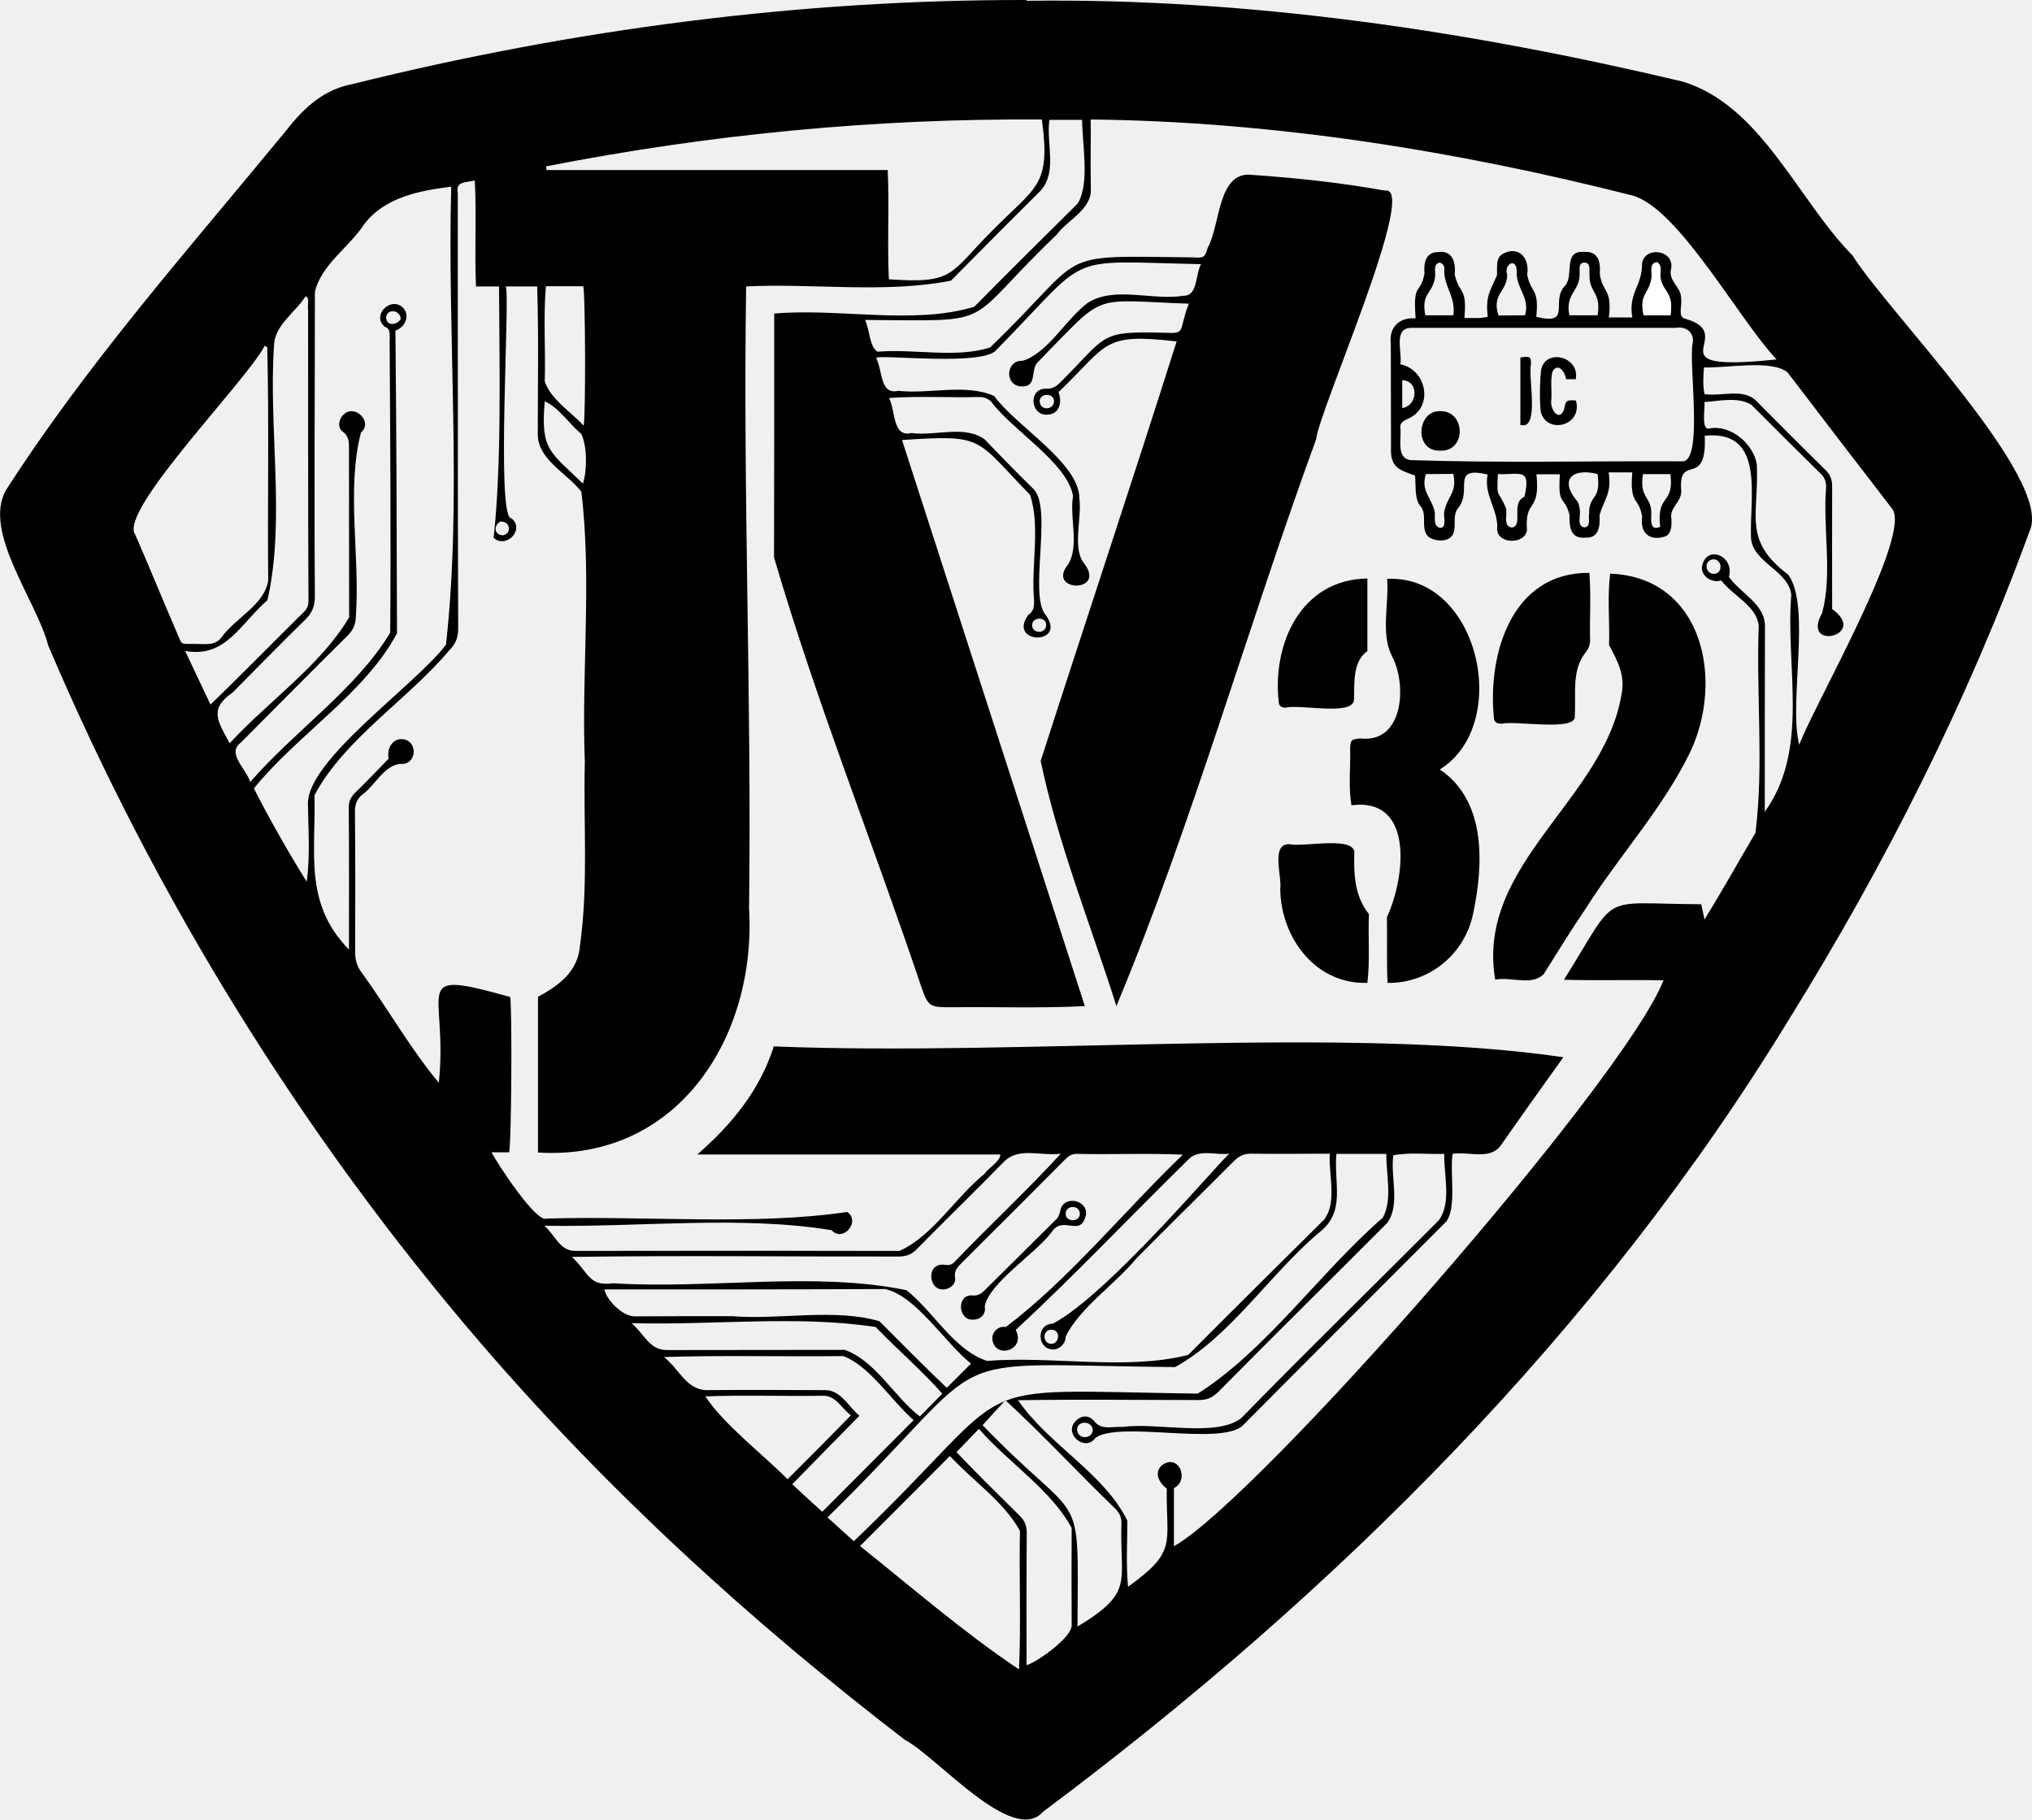
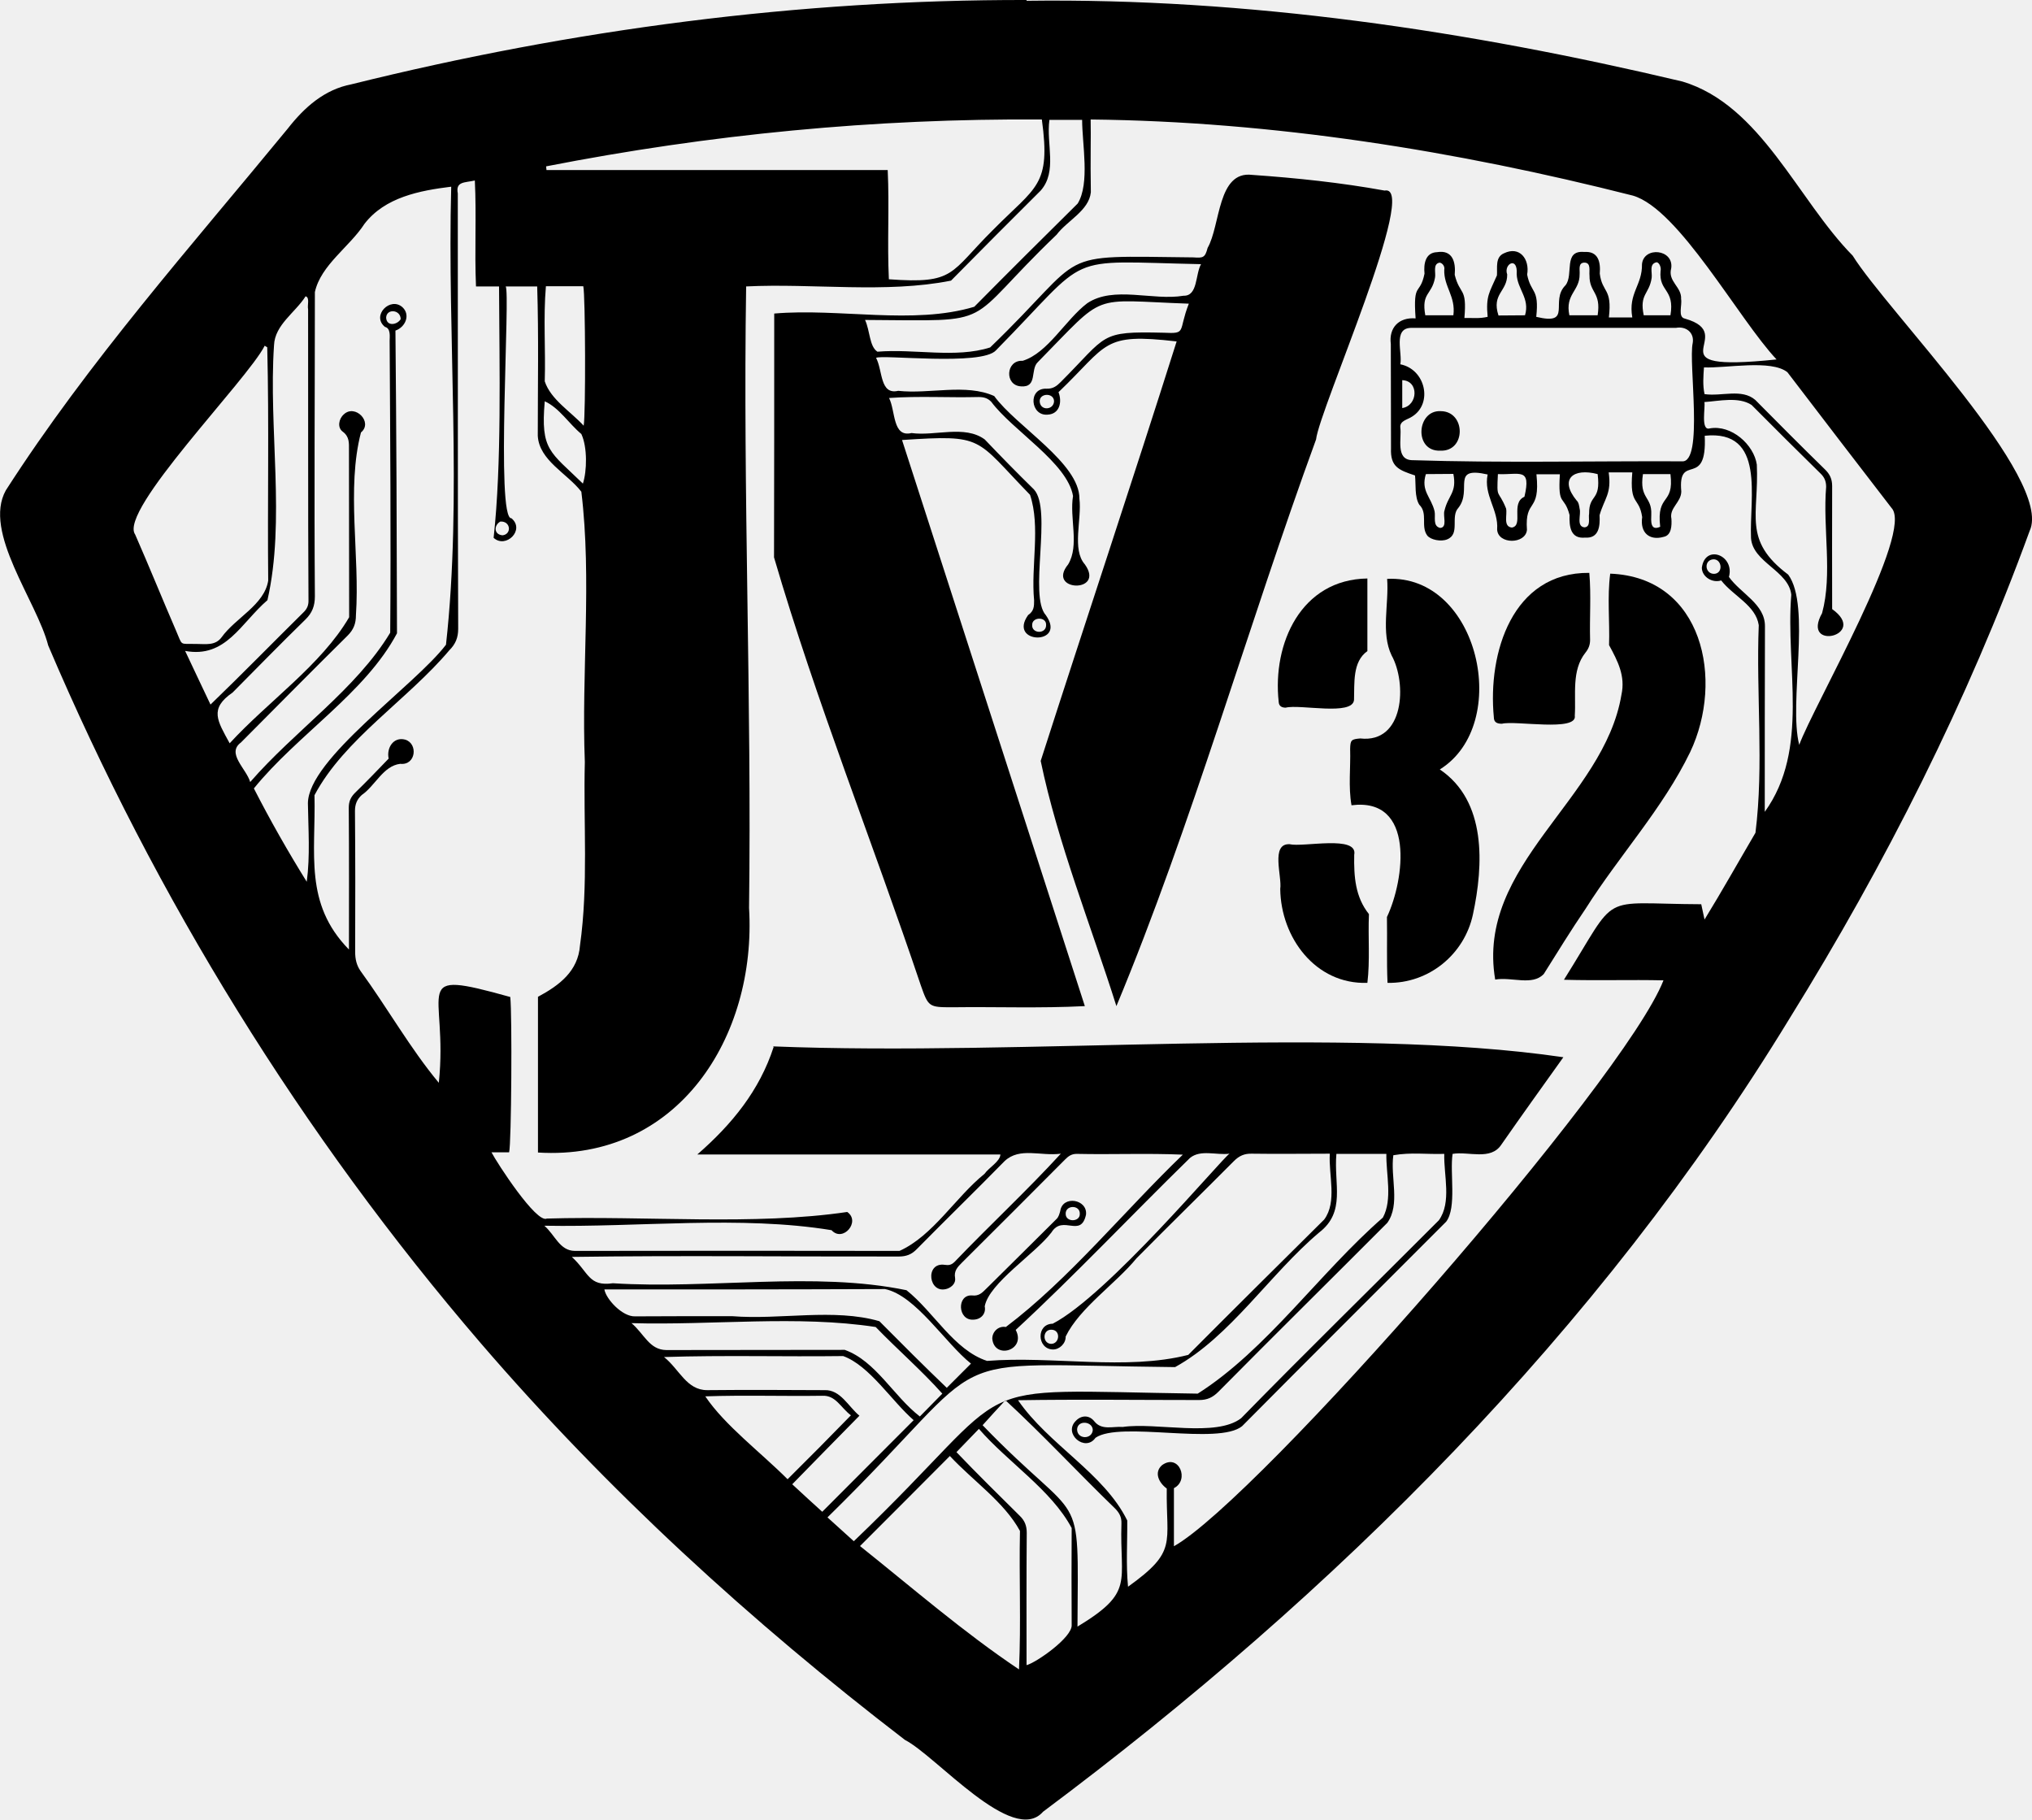
<svg xmlns="http://www.w3.org/2000/svg" version="1.1" id="_圖層_1" x="0px" y="0px" viewBox="0 0 1049.3 939.5" style="enable-background:new 0 0 1049.3 939.5;" xml:space="preserve">
-   <style type="text/css">
-     .st0{fill:#FFFFFF;}
+   <defs id="defs11" />
+   <style type="text/css" id="style1">
+ 	.st0{fill:#FFFFFF;}
</style>
-   <path d="M530.1,0.4c114.3-1.5,227.8,15.4,338.7,41.7c40.6,12.2,59.4,61,87.9,89.9c17.7,28.5,103.8,115.4,91.4,142.1     c-32.1,88.1-74.6,172.2-124,251.8c-98.6,161.7-234.4,296.7-385.5,409.6c-15.6,17.8-55.2-28.9-71.3-37.1     c-79.5-61-153.6-128.8-219-204.8C155.9,586.1,80.4,463.8,24.9,333.3C19,310.3-9,274.8,3,253.2c42.8-66.6,95.5-125.8,145.6-186.8     c8.6-11,18.9-20.2,33-22.9C295.6,15.2,412.5-0.2,530.1,0V0.4L530.1,0.4z M399.2,540.3c129.8,5.2,296.1-10.9,408.1,5.6     c-10.7,15-21.5,30-32,45.1c-5.5,8.4-16.9,3.4-25.2,4.8c-1.5,9.8,2.2,27.7-3.3,35c-35.1,35.2-70.4,70.3-105.4,105.6     c-12.3,10-63-2.8-75.7,6c-5.3,7.6-16.8-2.1-10.2-8.7c2.8-3,6.9-3.2,9.6,0.2c3.8,4.8,9.6,2.5,14.7,2.9c17.2-2.5,48.1,5.5,61.1-4.5     c33.6-34.4,68.1-68.1,102.1-102.2c6.7-9.3,2.5-23.2,2.8-34.3c-9.2,0.3-17.1-0.9-26.3,0.7c-1.6,11.4,3.7,25.3-3.1,34.9     c-29,29.1-58.3,58-87.2,87.2c-3,3-5.8,4.3-10,4.3c-31.1,0-62.3-0.4-93.5,0.1c15.8,23,44.4,37.7,56.4,62.1     c0.1,11.6-0.7,22.6,0.4,34.2c25.7-18.4,19.6-22.1,20-50.7c-4-2.9-6.8-8.3-2.4-12.1c8.7-6.2,14.3,7.8,6.1,11.9v30     c43.2-24.2,232.7-240.5,252.8-292.2c-16.9-0.4-33.8,0.2-51.4-0.3c29-46.2,16.7-39.2,70.9-39c0.6,2.6,1,4.8,1.7,7.9     c9.1-14.8,17.5-29.8,26.3-44.8c4.4-35,0.3-71.7,1.7-107.2c-1.5-10.2-13.2-15.1-19.4-23.1c-4.5,1.5-9.9-1.8-10-6.5     c1.6-12.4,17.1-6.6,14,4.7c6.1,8.6,18.7,14,18.6,25.5c-0.1,31.8-0.1,64.1-0.1,95.8c23.4-32.5,10.6-74.6,13.7-112.1     c-1.3-12.4-20-16.7-20.8-29.3c-0.9-20.5,7.8-56.1-23.9-52.8c1.3,28-14,8.1-12.1,28.8c-0.1,5.7-6.3,8.4-5.1,14.1     c0.2,3.4,0.1,8.5-4,9.3c-7.3,2.1-12.3-2.1-11.1-10.2c-1.6-10.8-6.6-5.6-5.1-23.1h-12.2c1.6,11.1-2.2,13.4-4.7,22.1     c0.3,5.7-0.3,12.1-7.5,11.6c-7.6,0.7-8.2-5.8-8-11.7c-2.9-10.8-6.1-3.8-5-21h-12.1c2.1,20.3-6.1,12.2-4.9,28.7     c-0.7,7.5-15,7.6-15.4-0.2c0.8-10.2-7.1-17.7-4.9-28.4c-19.4-4.4-7.7,7.9-15.1,17.2c-4.3,4.6,1.1,13.5-5.8,16.3     c-3.1,1.3-8.5,0.3-10.3-2c-3.5-4.8,0.5-11.4-4.1-15.9c-2.5-4-1.7-10.6-2.2-15.1c-8.5-2.8-12.8-4.5-12.4-14.1     c0-17.9-0.1-35.9-0.1-53.8c-1.1-8.4,4.2-13.9,12.8-13.2c-1.4-19.5,2.2-11.4,4.6-23.1c-0.5-5,0.4-10.9,6.5-11.1     c8-1.3,9.7,5.1,9.1,11.7c2.7,10.8,6.4,6.1,5,22.3c4.8-0.1,7.5,0.4,12-0.6c-1-10.9,0.9-12.4,4.8-21.4c0.3-4-1-9.4,3.6-11.4     c8.2-4,13.4,3.1,12,11c2,10,6.3,6.8,4.7,21.8c19.1,4.6,6.8-8.1,15.1-16.3c4.4-5.5-1.4-18.2,9.7-17.2c7.2-0.5,8.5,5.1,8,11.2     c1.3,10.1,6.5,7.3,4.7,22.6h12.1c-2.2-12.6,5.2-16.5,5-27.5c0.9-9.3,16.5-7.8,15.1,2.1c-1.9,6.9,5.5,9.6,5.1,15.9     c0.6,3.2-1.8,9.3,1.9,10.1c29.5,8.3-20,28.1,47.4,21.1c-19.6-20.8-50.4-77.7-74.2-84.6c-91.4-23.2-185.7-38.3-280-39.3     c0.2,9.5-0.2,19.8,0.1,37.6c-1,9.5-12.2,14.6-17.7,21.9c-49.9,47.8-28.5,44.4-98.9,44c2.6,5.6,2.2,13.7,6.4,16.4     c19-1.6,40.4,3.5,58.2-2.2c52.1-50.2,30.7-47.3,105-46.5c5,0.4,6,0.1,7.3-4.9c6.7-11.7,5-39.9,23-37.7c22.9,1.6,45.8,4,68.4,8.1     c18.3-3.7-33.7,113-35.4,128.5c-35.3,96.6-64.2,199.2-103.1,292.6c-13.2-41.8-30.3-84.2-39.1-126.6c23.2-72.2,47.3-144.2,70.2-216.6     c-38.7-4.5-35.1,1.4-61,26.2c2,5.2,0.5,11.3-5.6,11.6c-9,0.8-10.3-13.9-0.5-13.4c3.3,0.1,5.2-1.4,7.2-3.4     c24.5-24.5,19.7-26.3,53.1-25.5c12.3,0.6,7.4-0.5,13.1-15c-52-1.8-41.9-6.5-78,30.2c-4,3.8,0,13.1-8.6,12.5     c-8.7-0.4-8-13.7,0.8-13.2c13-4,22.1-21.2,33.3-29.7c13.7-9.2,33.8-1.2,49.8-3.9c7.4,0.2,6-11,9-16.3c-72.7-1.5-55.6-6.6-105.9,44.5     c-7.4,8.2-59.5,2-61.9,3.9c3.5,6.6,1.9,19.2,11.4,17c16.1,1.8,35-3.9,49.6,2.7c11.3,15.6,44.1,34.6,44,53c1.3,10.7-4,26.2,2.8,33.9     c10.8,15.1-20.2,14.1-8.6,0c5.9-9.9,0.6-23.9,2.5-35.3c-2.9-17.1-31.2-33.8-42.2-48.6c-1.9-2-4-2.5-6.6-2.5     c-15.5,0.4-30.7-0.6-46.2,0.5c3.4,6.7,1.7,20.5,11.6,18.1c12.2,1.7,27.4-4.3,37.8,3.3c8.3,8.7,16.8,17.4,25.4,25.8     c9.7,10.5-2.9,55,6.2,65c11,15.6-19.9,15-9.2-0.1c3.1-2.1,3.1-4.6,3.1-7.6c-1.7-17.7,3.4-38-2.1-54.5     c-28.7-29.5-23.3-31.1-66.1-28.3c31.5,97.5,62.8,194.5,94.4,292.3c-23.2,1.2-45.5,0.3-68.6,0.6c-11.9,0-12.2-0.2-16.1-11.3     c-24.8-73.7-54-146.5-75.8-221c0.1-42,0.1-83.9,0.1-125.9c33.6-2.9,71.8,6,103.3-3.5c17.7-17.9,35.5-35.6,53.4-53.3     c6.4-10.4,2.3-30.7,2.3-43.2h-16.9c-1.7,12.6,4.2,26.6-4.5,36.5c-15.5,15.4-30.9,30.9-46.3,46.5c-33.4,6.7-71.4,1.3-105.8,3     c-1.7,107.1,2.9,213.7,1.5,320.9c4,66.5-36.7,130.8-109,126.3v-80.4c11.2-6,20.7-13.3,21.7-26.5c4.4-31.3,1.7-63.2,2.5-94.7     c-1.8-46.1,3.7-94.5-1.8-139.6c-7.3-9.5-21.8-16.1-22.5-28.9c0-25.8,0.5-51.3-0.3-77.1h-16.3c2.6,2.2-5.2,120.6,3,119.7     c7.2,6-2.9,15.9-9.2,10.1c4.2-38.4,3-86.7,2.8-129.8h-11.9c-0.8-18.5,0.3-36.5-0.6-54.7c-5.3,1.2-10,0.4-8.8,6.7     c0.1,74.9-0.1,149.9,0.2,224.8c0,4.6-1.4,7.9-4.6,11.1c-21.5,25.5-54.3,45.9-69.6,74.8c0.7,30.2-5.5,55.9,17.8,79.7     c0-24.7,0.1-48.6-0.1-73.2c0-3.3,1-5.5,3.3-7.8c5.9-5.7,11.6-11.7,17.3-17.6c-1.2-5.4,2.4-11.4,8.5-9.8c6.8,2,5.6,13.4-2.5,12.5     c-8.8,1-13,11.4-19.9,16.1c-2.5,2.3-3.5,4.8-3.5,8.3c0.2,24.2,0.2,48.5,0.1,72.7c0,3.7,0.7,6.9,2.8,9.9     c13.8,18.9,25.5,39.8,40.4,57.7c5.1-48.7-16.4-59.2,36.9-44.3c1,9.1,0.6,75.8-0.6,80.2h-9.1c2.8,5.4,23.2,36.9,28.6,34.2     c51.2-1.5,107.1,3.7,155.1-3.4c7.1,4.9-2.2,15.9-8.1,9.4c-47-7.7-99.7-1.4-148.3-2.3c5.6,4.9,7.9,12.9,15.7,13     c55.9-0.1,111.8-0.1,167.7,0c17.3-7.8,28.9-27.7,43.9-39.8c2.3-3.3,8-6.3,8.2-10H360.1c17.9-15.6,32.1-33,39.4-55.5L399.2,540.3     L399.2,540.3z M233,96.4c-16.2,2-34.2,5.4-44.8,19.2c-7.7,11.9-22.5,21.2-25.6,35.2c0,52.4-0.4,104.7,0,157.1c0,5-1.4,8.6-4.9,12     c-12.7,12.4-25.1,25.1-37.6,37.7c-12.2,8.4-7.8,14.6-1.5,26.2c19.8-21.6,47.3-40.4,61.7-65.1c-0.1-28.8,0-57.6-0.1-86.5     c0-3.4,0.3-6.7-3.2-9.3c-2.9-2.1-2.1-6.6,0.5-8.9c5.8-5.6,15.3,4,8.9,9.3c-7.6,29.1-0.5,63.5-2.6,94.3c0,4.4-1.2,7.5-4.3,10.6     c-18.5,18.3-36.8,36.8-55.1,55.2c-7.6,5.6,2.8,13.5,4.8,20.4c23-26.5,54.7-47.9,72.3-77.1c0.4-50.2,0-100.5-0.3-150.8     c0-1.8,0.7-6.4-2.4-7.1c-7.2-5.8,2.8-15.9,9.1-10.1c4.1,3.9,1.5,10.2-3.7,12c0.5,52.1,0.7,104.2,0.8,156.3     c-16.4,30.9-51.4,52.3-73.9,80.1c8.5,16.6,17.6,32.6,27.3,48.2c1.8-13.4,0.8-27.1,0.6-40.5c0.1-22.9,55.3-60.8,71.3-81.9     C238.8,256.5,230.9,174.6,233,96.4L233,96.4L233,96.4z M524.5,686.7c5.6,10.6-11.1,15.5-12.1,4.5c0-3.6,3.2-6.7,7-6     c32.6-24.6,61.2-60,91.4-89c-18.3-0.8-36.5,0-54.8-0.4c-2.6,0-4.2,1.1-5.9,2.8c-17.7,17.8-35.5,35.6-53.3,53.3     c-2.3,2.3-4.3,4.3-3.6,8c0.4,2.5-1.5,4.6-4,5.5c-9.8,3.3-11.8-13.9-1.3-12.3c2,0.3,3.4,0.1,5.1-1.6c18.1-18.9,37.1-36.5,54.8-55.8     c-10.4,1.4-21.2-3.5-29,3.8c-15,15.3-30.4,30.3-45.4,45.5c-2.7,2.8-5.5,3.8-9.3,3.8c-56.3,0.1-112.5-0.6-168.8,0.2     c8.8,8.1,8.6,15.4,21.2,13.6c49.8,3.2,103.8-6.3,151.6,3.6c14.1,11.2,24.5,30.9,41.6,36.5c34-2.7,71.6,5.1,103.9-3.1     c23.3-23.4,46.8-46.7,70.2-69.9c6.8-9.2,2.2-22.9,2.9-34c-13.6,0-26.8,0.2-40.3,0c-3.8-0.1-6.5,1.1-9.2,3.8     c-16.7,16.8-33.7,33.4-50.3,50.2c-10.8,13.2-29.3,25.5-36.6,40.4c0.1,3.6-3.2,6.8-6.7,6.7c-8.1-0.3-8.6-13.2,0-13.3     c28.4-14.7,87.2-85.1,91.3-87.8c-6.8,0.9-14.9-2.3-20.4,2.2C584.2,627.5,555.3,658.2,524.5,686.7L524.5,686.7L524.5,686.7z      M723.1,188.1c13.1,2.6,16.9,20.3,6.1,27c-2.3,1.6-6.4,2.1-6.1,5.6c0.8,5.6-2.5,16.4,5.8,16.9c46.5,1.5,93.1,0.4,139.6,0.6     c11.4,1.1,3.3-50.9,5.6-61.1c0.9-5.4-3.5-8.8-8.7-7.8h-137C719.3,169.7,724.3,182.2,723.1,188.1z M282,85.9c0.1,0.6,0.1,1.3,0.2,1.9     h176.2c0.9,19-0.3,37.4,0.6,56.4c34.4,2.5,31.2-3.1,53.8-25.5c22.3-22.6,29.9-22.6,25.2-57C451.6,61.1,366.4,69.4,282,85.9L282,85.9     z M946.1,314.5c19.2,13.7-16.4,22-5.2,2.1c5.5-20.2,0.3-43.9,2.1-65.2c0-2.9-0.9-5-2.9-6.9c-11.9-11.7-23.8-23.5-35.6-35.4     c-6.7-4.4-16.8-2-24.4-1.5c0.7,2.1-2.1,15.1,2.8,13.6c11.2-2,22.8,8.4,24.3,18.7c1.2,26-7.5,39,16.2,56.8c12,16.3,0.1,66.2,5.7,87.9     c7.5-20.4,59.6-110.2,47.6-122.4c-18-23.3-35.8-46.6-53.7-70c-8.4-6.7-31.6-2-43.1-2.5c-0.3,4.8-0.7,9.1,0.3,13.8     c8.9,1.3,19.2-3,26.2,3c11.9,12,23.8,24,35.9,35.8c2.6,2.5,3.8,5,3.8,8.7C946,272.1,946.1,293.5,946.1,314.5L946.1,314.5     L946.1,314.5z M138,179.3c-0.4-0.2-0.9-0.5-1.3-0.8c-9,17.8-75.7,85.3-66.9,97.5c7.2,16.4,13.9,33,21,49.4c3.7,8.4,1.5,6.9,10.6,7.1     c4.8,0,9.7,1,13-3.4c7.2-10.1,22.1-16.7,24.1-29.3C138.1,259.6,139,219.4,138,179.3L138,179.3z M440.9,795.8     c89.7-85.8,50.9-78,177.6-76.2c35.6-22.6,63-62.5,95.6-90.9c5.1-9.4,1.6-22.4,1.8-32.9h-25.8c-1.4,15.6,5,29.9-8.9,40.6     c-25.5,21.5-45.9,53.8-74.4,69.5c-128.9-1.3-88.8-11.3-179.5,77.6C432,787.8,436.3,791.6,440.9,795.8L440.9,795.8L440.9,795.8z      M490.5,751.8c-15.6,15.7-30.8,30.9-46.4,46.5c27.2,21.7,53.3,44.4,82.1,63.7c1.1-23.9,0-47.6,0.5-71.5     C518.6,775.6,502.4,764.6,490.5,751.8L490.5,751.8z M108.7,363.8c16.8-16.2,31.6-31.4,47.9-47.5c1.9-1.8,2.8-3.7,2.7-6.4     c-0.3-50.1-0.1-100.2-0.2-150.2c-0.5-2.1,1-6.1-1.3-6.7c-5.3,8.4-15.9,14.7-16.3,25.3c-2.9,43.1,6,90.4-3.4,131.6     c-13.8,11.9-21.5,30.1-42.5,26.2C100.2,345.8,104.3,354.6,108.7,363.8L108.7,363.8z M471.8,733.3c-11.3-9.8-22.8-28.2-36.4-33.1     c-30.9,0.4-61.6-0.5-92.5,0.5c8,6.4,11.6,17.1,22.3,17.1c20.2-0.2,40.4-0.1,60.6,0c8.2-0.3,12.2,8.4,18,13.2     c-11.8,12-23.1,23.5-34.7,35.4c5.4,5,10.5,9.7,15.5,14.2C440.5,764.7,456,749.1,471.8,733.3L471.8,733.3L471.8,733.3z M312.1,665.8     c0.8,4.9,9.2,14.1,15.8,13.9c16.7-0.1,33.4-0.1,50.1-0.1c24.9,2,52.6-4.2,76.1,2.6c11.5,11.6,23,23.1,34.8,34.4l12.5-12.5     c-13.3-10.6-28.5-35.2-44.4-38.5C408.7,665.8,360.4,665.8,312.1,665.8L312.1,665.8L312.1,665.8z M530.1,859.8     c5-1.3,23.8-14.4,23.3-20.8c-0.1-16.7-0.1-33.4,0-50c-10.5-19.7-32.9-33.9-47.9-51.2c-3.9,4.1-7.7,7.9-11.6,12     c10.6,11.1,21.8,22.1,32.7,32.9c2.6,2.5,3.6,5.2,3.6,8.8C530,814.2,530.1,837,530.1,859.8L530.1,859.8z M475,731.4     c4.2-4.3,8-8.1,11.6-11.8c-10.8-12.1-23.1-22.7-34.4-34.4c-40.5-6.2-84.4-0.8-126.1-2c6.6,5.6,9.2,13.8,18,13.9     c30.7-0.1,61.4,0,92.1-0.1C452.2,702.7,461.4,720.9,475,731.4L475,731.4z M507.4,735.9c52.4,54.3,49.4,28.8,49,104     c29.7-18,21.7-22.7,22.7-53.3c0.1-3.3-1.1-5.5-3.4-7.8c-19.1-18.5-37-37.8-56.5-55.8C515.2,727.3,511.6,731.2,507.4,735.9     L507.4,735.9L507.4,735.9z M364.2,721c10,14.9,28.6,28.9,42.5,42.8c11.2-11.1,21.9-21.9,32.7-33c-5.3-4-7.8-10.4-14.7-10.1     C404.5,721,384.3,720.3,364.2,721z M281.9,147.8c-1.4,16.2-0.1,32.8-0.6,49.1c3.1,9.4,13.4,15.6,20.1,22.9c1.1-5.3,0.9-67.6-0.2-72     H281.9z M301,249.7c2.1-6.3,2.4-18.8-0.8-25.6c-6.4-5.3-11.4-13.5-18.9-16.9C279.1,232.6,284,233.1,301,249.7L301,249.7L301,249.7z      M773.5,244.8c-0.7,13.6,0,7.4,4.2,17.7c0.8,3.2-1.7,9.4,3,9.9c6.2-1-0.8-12.7,6.5-15.9C790.8,241.1,784.7,245.3,773.5,244.8     L773.5,244.8L773.5,244.8z M736.3,244.8c-2.7,8.8,2.7,11.7,4.5,19.2c0.6,2.9-1.1,7.7,2.9,8.6c3.9-0.3,1.3-6.3,2.2-8.9     c1.9-8.1,6.5-9.2,4.6-19L736.3,244.8L736.3,244.8L736.3,244.8z M810.4,162.8H825c1.9-12.1-4.3-11.5-4.2-20.5c-0.3-2.4,1-6.8-2.8-6.7     c-3.2,0.2-2.1,3.8-2.3,6C815.8,150.3,808.1,151.8,810.4,162.8z M857.3,272c-2-17.5,7.3-10.8,5.3-27.2h-14.2c-2,13,4.7,11.3,4.3,20.9     C852.6,268.9,852.1,274.4,857.3,272L857.3,272L857.3,272z M862.6,162.8c2.3-13.8-6.1-12-5.1-22.9c0.4-1.6-0.5-4.2-2-4.5     c-4.1,0.8-2.2,5.2-2.6,8.1c-1.3,8.6-6.4,8.2-4.1,19.3L862.6,162.8L862.6,162.8z M750.5,162.8c1.3-9.8-5-14.8-4.7-23.5     c0.4-1.7-0.9-3.5-2.4-3.7c-3.7,0.7-1.8,5.3-2.4,7.9c-1.7,9-7.1,7.5-5,19.3H750.5L750.5,162.8z M825,244.8     c-12.6-3.3-20,2.5-10.8,13.7c1,0.8,1.3,2.8,1.5,4.2c0.9,2.9-1.9,9.1,2.5,9.6c3.5-0.3,1.9-4.8,2.4-7.1     C820.5,254.8,826.8,259.1,825,244.8L825,244.8L825,244.8z M787.5,162.8c2.6-8.8-4-13.5-4.3-21.2c0.7-9.6-6.9-5.3-4.9,0.1     c0.1,8.9-8.2,9.9-4.5,21.2L787.5,162.8L787.5,162.8z M724.1,210.7c8.1-1.2,8.8-14.1,0-14.4V210.7z M564.3,738.4     c-0.1-4.6-7.8-5.3-8.1-0.4C556.2,743.3,563.9,743.4,564.3,738.4L564.3,738.4z M885.2,296.3c4.7-0.2,4.1-7.6-0.4-7.5     C879.7,289.1,880.3,296.4,885.2,296.3L885.2,296.3z M544.3,207.1c-0.2-4.5-7.8-4.2-7.4,0.4C537.4,212.3,544.2,211.7,544.3,207.1     L544.3,207.1z M540.2,322.6c0.1-4.3-7.2-4.1-7.2,0C532.6,327.3,540.4,327.6,540.2,322.6L540.2,322.6z M543.1,686.6     c-4.8-0.3-5,7-0.4,7.3C547.2,694,547.9,686.8,543.1,686.6L543.1,686.6z M258.4,269.3c-3.3,1.7-3.6,6.7,1.1,7.1     C264.3,275.9,263.8,269,258.4,269.3z M206.9,164.8c0-5-7.3-5.6-7.5-0.8C199.6,168.7,205.1,167.8,206.9,164.8L206.9,164.8z" />
-   <path class="st0" d="M862.6,162.8h-13.9c-2.4-11.2,2.8-10.7,4.1-19.3c0.4-2.9-1.4-7.3,2.6-8.1c1.6,0.3,2.5,2.9,2,4.5     C856.4,150.8,864.8,149.1,862.6,162.8L862.6,162.8L862.6,162.8z" />
-   <path class="st0" d="M543.1,686.6L543.1,686.6" />
-   <path d="M772.1,505.8c-10.1-59.4,56.2-92.9,65.2-147.1c2.1-9.7-1.9-17.3-6.4-25.6c0.4-12.3-1-24.8,0.6-36.9     c48,1.9,58.9,55,41.3,92.1c-14.2,29.3-36.7,53.5-54,80.9c-7.5,11-14.5,22.4-21.6,33.7C791.3,509.2,780.7,504.3,772.1,505.8z" />
-   <path d="M743.5,397.3c24.2,16.3,22.6,49.3,17.1,74.9c-4.4,20.6-22.8,35.7-44.1,35.3c-0.5-11.4-0.1-22.6-0.3-34     c9.1-19.2,14.7-61.9-18.3-57.7c-1.7-9.6-0.4-19.4-0.7-29.1c0.1-4.6,0.6-5,5.2-5.4c22.8,2.6,24.2-28.5,16.2-42.9     c-5.6-11.6-1.3-26.6-2.3-39.5C763.7,296.5,781,374,743.5,397.3L743.5,397.3z" />
-   <path d="M820.7,295.8c1,11.6,0.1,23,0.4,34.6c0,2.5-0.7,4.5-2.4,6.6c-7.3,9.2-4.8,21.7-5.5,32.5c1.5,8.5-30.8,2.4-37.6,4.2     c-2.4,0-4.2-0.6-4.2-3.4C768.2,337.2,780.9,295.4,820.7,295.8L820.7,295.8L820.7,295.8z" />
-   <path d="M706.1,507.5c-26.8,0.9-44.7-23.4-45-48.5c1-6.4-5.1-23.5,4.8-23.1c7.1,1.7,35.5-4.9,33.4,5.5c-0.2,11.2,0.5,21.7,7.6,30.6     C706.4,483.8,707.5,496,706.1,507.5z" />
-   <path d="M706.1,298.7v37.5c-7.8,5.5-6.6,16.6-6.9,25.2c-0.7,8.4-27.9,2.1-35.3,4c-2,0-3.5-0.8-3.6-3     C657,332.3,671.8,299.2,706.1,298.7z" />
-   <path d="M502.7,681.4c-8.2,0.6-8.8-13.1-0.7-12.5c3.4,0.4,5.1-1.3,7.1-3.3c12.2-12.1,24.4-24.1,36.6-36.3c1-1,1.4-2.6,1.8-4     c1.2-8.3,14.2-6.1,13.3,1.9c-2.7,12.3-12-0.2-17.8,9.1c-8.4,11.1-32.2,26.1-34.5,38.2C509.3,678.4,506.5,681.3,502.7,681.4     L502.7,681.4z M557.6,626.8c0.2-4.8-7.5-4.7-7.3,0C550.3,631.2,557.7,631.1,557.6,626.8z" />
-   <path d="M813.7,195.8h-5c-0.5-3.8-4.1-8.8-7-4c-1.2,4.6-0.3,9.8-0.6,14.5c-1,4.8,4.2,12.3,6.7,4.7c0.6-4.5,1.7-4.5,6-4.2     c3.7,13.8-16.4,17.7-18.3,4.9c-0.5-6.9-0.4-13.9,0.3-20.8C798.2,179.7,815.9,184.1,813.7,195.8L813.7,195.8z" />
-   <path d="M743.7,232.7c-13.7,0.5-12.2-21.1,0.3-20.4C757,212.4,757.2,233.3,743.7,232.7L743.7,232.7z" />
-   <path d="M785.1,184.6c5-0.7,5.4-0.6,5.5,3.2c-1.7,7,4.8,34.5-5.5,31.6V184.6z" />
+   <path d="M530.1,0.4c114.3-1.5,227.8,15.4,338.7,41.7c40.6,12.2,59.4,61,87.9,89.9c17.7,28.5,103.8,115.4,91.4,142.1  c-32.1,88.1-74.6,172.2-124,251.8c-98.6,161.7-234.4,296.7-385.5,409.6c-15.6,17.8-55.2-28.9-71.3-37.1  c-79.5-61-153.6-128.8-219-204.8C155.9,586.1,80.4,463.8,24.9,333.3C19,310.3-9,274.8,3,253.2c42.8-66.6,95.5-125.8,145.6-186.8  c8.6-11,18.9-20.2,33-22.9C295.6,15.2,412.5-0.2,530.1,0V0.4L530.1,0.4z M399.2,540.3c129.8,5.2,296.1-10.9,408.1,5.6  c-10.7,15-21.5,30-32,45.1c-5.5,8.4-16.9,3.4-25.2,4.8c-1.5,9.8,2.2,27.7-3.3,35c-35.1,35.2-70.4,70.3-105.4,105.6  c-12.3,10-63-2.8-75.7,6c-5.3,7.6-16.8-2.1-10.2-8.7c2.8-3,6.9-3.2,9.6,0.2c3.8,4.8,9.6,2.5,14.7,2.9c17.2-2.5,48.1,5.5,61.1-4.5  c33.6-34.4,68.1-68.1,102.1-102.2c6.7-9.3,2.5-23.2,2.8-34.3c-9.2,0.3-17.1-0.9-26.3,0.7c-1.6,11.4,3.7,25.3-3.1,34.9  c-29,29.1-58.3,58-87.2,87.2c-3,3-5.8,4.3-10,4.3c-31.1,0-62.3-0.4-93.5,0.1c15.8,23,44.4,37.7,56.4,62.1  c0.1,11.6-0.7,22.6,0.4,34.2c25.7-18.4,19.6-22.1,20-50.7c-4-2.9-6.8-8.3-2.4-12.1c8.7-6.2,14.3,7.8,6.1,11.9v30  c43.2-24.2,232.7-240.5,252.8-292.2c-16.9-0.4-33.8,0.2-51.4-0.3c29-46.2,16.7-39.2,70.9-39c0.6,2.6,1,4.8,1.7,7.9  c9.1-14.8,17.5-29.8,26.3-44.8c4.4-35,0.3-71.7,1.7-107.2c-1.5-10.2-13.2-15.1-19.4-23.1c-4.5,1.5-9.9-1.8-10-6.5  c1.6-12.4,17.1-6.6,14,4.7c6.1,8.6,18.7,14,18.6,25.5c-0.1,31.8-0.1,64.1-0.1,95.8c23.4-32.5,10.6-74.6,13.7-112.1  c-1.3-12.4-20-16.7-20.8-29.3c-0.9-20.5,7.8-56.1-23.9-52.8c1.3,28-14,8.1-12.1,28.8c-0.1,5.7-6.3,8.4-5.1,14.1  c0.2,3.4,0.1,8.5-4,9.3c-7.3,2.1-12.3-2.1-11.1-10.2c-1.6-10.8-6.6-5.6-5.1-23.1h-12.2c1.6,11.1-2.2,13.4-4.7,22.1  c0.3,5.7-0.3,12.1-7.5,11.6c-7.6,0.7-8.2-5.8-8-11.7c-2.9-10.8-6.1-3.8-5-21h-12.1c2.1,20.3-6.1,12.2-4.9,28.7  c-0.7,7.5-15,7.6-15.4-0.2c0.8-10.2-7.1-17.7-4.9-28.4c-19.4-4.4-7.7,7.9-15.1,17.2c-4.3,4.6,1.1,13.5-5.8,16.3  c-3.1,1.3-8.5,0.3-10.3-2c-3.5-4.8,0.5-11.4-4.1-15.9c-2.5-4-1.7-10.6-2.2-15.1c-8.5-2.8-12.8-4.5-12.4-14.1  c0-17.9-0.1-35.9-0.1-53.8c-1.1-8.4,4.2-13.9,12.8-13.2c-1.4-19.5,2.2-11.4,4.6-23.1c-0.5-5,0.4-10.9,6.5-11.1  c8-1.3,9.7,5.1,9.1,11.7c2.7,10.8,6.4,6.1,5,22.3c4.8-0.1,7.5,0.4,12-0.6c-1-10.9,0.9-12.4,4.8-21.4c0.3-4-1-9.4,3.6-11.4  c8.2-4,13.4,3.1,12,11c2,10,6.3,6.8,4.7,21.8c19.1,4.6,6.8-8.1,15.1-16.3c4.4-5.5-1.4-18.2,9.7-17.2c7.2-0.5,8.5,5.1,8,11.2  c1.3,10.1,6.5,7.3,4.7,22.6h12.1c-2.2-12.6,5.2-16.5,5-27.5c0.9-9.3,16.5-7.8,15.1,2.1c-1.9,6.9,5.5,9.6,5.1,15.9  c0.6,3.2-1.8,9.3,1.9,10.1c29.5,8.3-20,28.1,47.4,21.1c-19.6-20.8-50.4-77.7-74.2-84.6c-91.4-23.2-185.7-38.3-280-39.3  c0.2,9.5-0.2,19.8,0.1,37.6c-1,9.5-12.2,14.6-17.7,21.9c-49.9,47.8-28.5,44.4-98.9,44c2.6,5.6,2.2,13.7,6.4,16.4  c19-1.6,40.4,3.5,58.2-2.2c52.1-50.2,30.7-47.3,105-46.5c5,0.4,6,0.1,7.3-4.9c6.7-11.7,5-39.9,23-37.7c22.9,1.6,45.8,4,68.4,8.1  c18.3-3.7-33.7,113-35.4,128.5c-35.3,96.6-64.2,199.2-103.1,292.6c-13.2-41.8-30.3-84.2-39.1-126.6c23.2-72.2,47.3-144.2,70.2-216.6  c-38.7-4.5-35.1,1.4-61,26.2c2,5.2,0.5,11.3-5.6,11.6c-9,0.8-10.3-13.9-0.5-13.4c3.3,0.1,5.2-1.4,7.2-3.4  c24.5-24.5,19.7-26.3,53.1-25.5c12.3,0.6,7.4-0.5,13.1-15c-52-1.8-41.9-6.5-78,30.2c-4,3.8,0,13.1-8.6,12.5  c-8.7-0.4-8-13.7,0.8-13.2c13-4,22.1-21.2,33.3-29.7c13.7-9.2,33.8-1.2,49.8-3.9c7.4,0.2,6-11,9-16.3c-72.7-1.5-55.6-6.6-105.9,44.5  c-7.4,8.2-59.5,2-61.9,3.9c3.5,6.6,1.9,19.2,11.4,17c16.1,1.8,35-3.9,49.6,2.7c11.3,15.6,44.1,34.6,44,53c1.3,10.7-4,26.2,2.8,33.9  c10.8,15.1-20.2,14.1-8.6,0c5.9-9.9,0.6-23.9,2.5-35.3c-2.9-17.1-31.2-33.8-42.2-48.6c-1.9-2-4-2.5-6.6-2.5  c-15.5,0.4-30.7-0.6-46.2,0.5c3.4,6.7,1.7,20.5,11.6,18.1c12.2,1.7,27.4-4.3,37.8,3.3c8.3,8.7,16.8,17.4,25.4,25.8  c9.7,10.5-2.9,55,6.2,65c11,15.6-19.9,15-9.2-0.1c3.1-2.1,3.1-4.6,3.1-7.6c-1.7-17.7,3.4-38-2.1-54.5  c-28.7-29.5-23.3-31.1-66.1-28.3c31.5,97.5,62.8,194.5,94.4,292.3c-23.2,1.2-45.5,0.3-68.6,0.6c-11.9,0-12.2-0.2-16.1-11.3  c-24.8-73.7-54-146.5-75.8-221c0.1-42,0.1-83.9,0.1-125.9c33.6-2.9,71.8,6,103.3-3.5c17.7-17.9,35.5-35.6,53.4-53.3  c6.4-10.4,2.3-30.7,2.3-43.2h-16.9c-1.7,12.6,4.2,26.6-4.5,36.5c-15.5,15.4-30.9,30.9-46.3,46.5c-33.4,6.7-71.4,1.3-105.8,3  c-1.7,107.1,2.9,213.7,1.5,320.9c4,66.5-36.7,130.8-109,126.3v-80.4c11.2-6,20.7-13.3,21.7-26.5c4.4-31.3,1.7-63.2,2.5-94.7  c-1.8-46.1,3.7-94.5-1.8-139.6c-7.3-9.5-21.8-16.1-22.5-28.9c0-25.8,0.5-51.3-0.3-77.1h-16.3c2.6,2.2-5.2,120.6,3,119.7  c7.2,6-2.9,15.9-9.2,10.1c4.2-38.4,3-86.7,2.8-129.8h-11.9c-0.8-18.5,0.3-36.5-0.6-54.7c-5.3,1.2-10,0.4-8.8,6.7  c0.1,74.9-0.1,149.9,0.2,224.8c0,4.6-1.4,7.9-4.6,11.1c-21.5,25.5-54.3,45.9-69.6,74.8c0.7,30.2-5.5,55.9,17.8,79.7  c0-24.7,0.1-48.6-0.1-73.2c0-3.3,1-5.5,3.3-7.8c5.9-5.7,11.6-11.7,17.3-17.6c-1.2-5.4,2.4-11.4,8.5-9.8c6.8,2,5.6,13.4-2.5,12.5  c-8.8,1-13,11.4-19.9,16.1c-2.5,2.3-3.5,4.8-3.5,8.3c0.2,24.2,0.2,48.5,0.1,72.7c0,3.7,0.7,6.9,2.8,9.9  c13.8,18.9,25.5,39.8,40.4,57.7c5.1-48.7-16.4-59.2,36.9-44.3c1,9.1,0.6,75.8-0.6,80.2h-9.1c2.8,5.4,23.2,36.9,28.6,34.2  c51.2-1.5,107.1,3.7,155.1-3.4c7.1,4.9-2.2,15.9-8.1,9.4c-47-7.7-99.7-1.4-148.3-2.3c5.6,4.9,7.9,12.9,15.7,13  c55.9-0.1,111.8-0.1,167.7,0c17.3-7.8,28.9-27.7,43.9-39.8c2.3-3.3,8-6.3,8.2-10H360.1c17.9-15.6,32.1-33,39.4-55.5L399.2,540.3  L399.2,540.3z M233,96.4c-16.2,2-34.2,5.4-44.8,19.2c-7.7,11.9-22.5,21.2-25.6,35.2c0,52.4-0.4,104.7,0,157.1c0,5-1.4,8.6-4.9,12  c-12.7,12.4-25.1,25.1-37.6,37.7c-12.2,8.4-7.8,14.6-1.5,26.2c19.8-21.6,47.3-40.4,61.7-65.1c-0.1-28.8,0-57.6-0.1-86.5  c0-3.4,0.3-6.7-3.2-9.3c-2.9-2.1-2.1-6.6,0.5-8.9c5.8-5.6,15.3,4,8.9,9.3c-7.6,29.1-0.5,63.5-2.6,94.3c0,4.4-1.2,7.5-4.3,10.6  c-18.5,18.3-36.8,36.8-55.1,55.2c-7.6,5.6,2.8,13.5,4.8,20.4c23-26.5,54.7-47.9,72.3-77.1c0.4-50.2,0-100.5-0.3-150.8  c0-1.8,0.7-6.4-2.4-7.1c-7.2-5.8,2.8-15.9,9.1-10.1c4.1,3.9,1.5,10.2-3.7,12c0.5,52.1,0.7,104.2,0.8,156.3  c-16.4,30.9-51.4,52.3-73.9,80.1c8.5,16.6,17.6,32.6,27.3,48.2c1.8-13.4,0.8-27.1,0.6-40.5c0.1-22.9,55.3-60.8,71.3-81.9  C238.8,256.5,230.9,174.6,233,96.4L233,96.4L233,96.4z M524.5,686.7c5.6,10.6-11.1,15.5-12.1,4.5c0-3.6,3.2-6.7,7-6  c32.6-24.6,61.2-60,91.4-89c-18.3-0.8-36.5,0-54.8-0.4c-2.6,0-4.2,1.1-5.9,2.8c-17.7,17.8-35.5,35.6-53.3,53.3  c-2.3,2.3-4.3,4.3-3.6,8c0.4,2.5-1.5,4.6-4,5.5c-9.8,3.3-11.8-13.9-1.3-12.3c2,0.3,3.4,0.1,5.1-1.6c18.1-18.9,37.1-36.5,54.8-55.8  c-10.4,1.4-21.2-3.5-29,3.8c-15,15.3-30.4,30.3-45.4,45.5c-2.7,2.8-5.5,3.8-9.3,3.8c-56.3,0.1-112.5-0.6-168.8,0.2  c8.8,8.1,8.6,15.4,21.2,13.6c49.8,3.2,103.8-6.3,151.6,3.6c14.1,11.2,24.5,30.9,41.6,36.5c34-2.7,71.6,5.1,103.9-3.1  c23.3-23.4,46.8-46.7,70.2-69.9c6.8-9.2,2.2-22.9,2.9-34c-13.6,0-26.8,0.2-40.3,0c-3.8-0.1-6.5,1.1-9.2,3.8  c-16.7,16.8-33.7,33.4-50.3,50.2c-10.8,13.2-29.3,25.5-36.6,40.4c0.1,3.6-3.2,6.8-6.7,6.7c-8.1-0.3-8.6-13.2,0-13.3  c28.4-14.7,87.2-85.1,91.3-87.8c-6.8,0.9-14.9-2.3-20.4,2.2C584.2,627.5,555.3,658.2,524.5,686.7L524.5,686.7L524.5,686.7z   M723.1,188.1c13.1,2.6,16.9,20.3,6.1,27c-2.3,1.6-6.4,2.1-6.1,5.6c0.8,5.6-2.5,16.4,5.8,16.9c46.5,1.5,93.1,0.4,139.6,0.6  c11.4,1.1,3.3-50.9,5.6-61.1c0.9-5.4-3.5-8.8-8.7-7.8h-137C719.3,169.7,724.3,182.2,723.1,188.1z M282,85.9c0.1,0.6,0.1,1.3,0.2,1.9  h176.2c0.9,19-0.3,37.4,0.6,56.4c34.4,2.5,31.2-3.1,53.8-25.5c22.3-22.6,29.9-22.6,25.2-57C451.6,61.1,366.4,69.4,282,85.9L282,85.9  z M946.1,314.5c19.2,13.7-16.4,22-5.2,2.1c5.5-20.2,0.3-43.9,2.1-65.2c0-2.9-0.9-5-2.9-6.9c-11.9-11.7-23.8-23.5-35.6-35.4  c-6.7-4.4-16.8-2-24.4-1.5c0.7,2.1-2.1,15.1,2.8,13.6c11.2-2,22.8,8.4,24.3,18.7c1.2,26-7.5,39,16.2,56.8c12,16.3,0.1,66.2,5.7,87.9  c7.5-20.4,59.6-110.2,47.6-122.4c-18-23.3-35.8-46.6-53.7-70c-8.4-6.7-31.6-2-43.1-2.5c-0.3,4.8-0.7,9.1,0.3,13.8  c8.9,1.3,19.2-3,26.2,3c11.9,12,23.8,24,35.9,35.8c2.6,2.5,3.8,5,3.8,8.7C946,272.1,946.1,293.5,946.1,314.5L946.1,314.5  L946.1,314.5z M138,179.3c-0.4-0.2-0.9-0.5-1.3-0.8c-9,17.8-75.7,85.3-66.9,97.5c7.2,16.4,13.9,33,21,49.4c3.7,8.4,1.5,6.9,10.6,7.1  c4.8,0,9.7,1,13-3.4c7.2-10.1,22.1-16.7,24.1-29.3C138.1,259.6,139,219.4,138,179.3L138,179.3z M440.9,795.8  c89.7-85.8,50.9-78,177.6-76.2c35.6-22.6,63-62.5,95.6-90.9c5.1-9.4,1.6-22.4,1.8-32.9h-25.8c-1.4,15.6,5,29.9-8.9,40.6  c-25.5,21.5-45.9,53.8-74.4,69.5c-128.9-1.3-88.8-11.3-179.5,77.6C432,787.8,436.3,791.6,440.9,795.8L440.9,795.8L440.9,795.8z   M490.5,751.8c-15.6,15.7-30.8,30.9-46.4,46.5c27.2,21.7,53.3,44.4,82.1,63.7c1.1-23.9,0-47.6,0.5-71.5  C518.6,775.6,502.4,764.6,490.5,751.8L490.5,751.8z M108.7,363.8c16.8-16.2,31.6-31.4,47.9-47.5c1.9-1.8,2.8-3.7,2.7-6.4  c-0.3-50.1-0.1-100.2-0.2-150.2c-0.5-2.1,1-6.1-1.3-6.7c-5.3,8.4-15.9,14.7-16.3,25.3c-2.9,43.1,6,90.4-3.4,131.6  c-13.8,11.9-21.5,30.1-42.5,26.2C100.2,345.8,104.3,354.6,108.7,363.8L108.7,363.8z M471.8,733.3c-11.3-9.8-22.8-28.2-36.4-33.1  c-30.9,0.4-61.6-0.5-92.5,0.5c8,6.4,11.6,17.1,22.3,17.1c20.2-0.2,40.4-0.1,60.6,0c8.2-0.3,12.2,8.4,18,13.2  c-11.8,12-23.1,23.5-34.7,35.4c5.4,5,10.5,9.7,15.5,14.2C440.5,764.7,456,749.1,471.8,733.3L471.8,733.3L471.8,733.3z M312.1,665.8  c0.8,4.9,9.2,14.1,15.8,13.9c16.7-0.1,33.4-0.1,50.1-0.1c24.9,2,52.6-4.2,76.1,2.6c11.5,11.6,23,23.1,34.8,34.4l12.5-12.5  c-13.3-10.6-28.5-35.2-44.4-38.5C408.7,665.8,360.4,665.8,312.1,665.8L312.1,665.8L312.1,665.8z M530.1,859.8  c5-1.3,23.8-14.4,23.3-20.8c-0.1-16.7-0.1-33.4,0-50c-10.5-19.7-32.9-33.9-47.9-51.2c-3.9,4.1-7.7,7.9-11.6,12  c10.6,11.1,21.8,22.1,32.7,32.9c2.6,2.5,3.6,5.2,3.6,8.8C530,814.2,530.1,837,530.1,859.8L530.1,859.8z M475,731.4  c4.2-4.3,8-8.1,11.6-11.8c-10.8-12.1-23.1-22.7-34.4-34.4c-40.5-6.2-84.4-0.8-126.1-2c6.6,5.6,9.2,13.8,18,13.9  c30.7-0.1,61.4,0,92.1-0.1C452.2,702.7,461.4,720.9,475,731.4L475,731.4z M507.4,735.9c52.4,54.3,49.4,28.8,49,104  c29.7-18,21.7-22.7,22.7-53.3c0.1-3.3-1.1-5.5-3.4-7.8c-19.1-18.5-37-37.8-56.5-55.8C515.2,727.3,511.6,731.2,507.4,735.9  L507.4,735.9L507.4,735.9z M364.2,721c10,14.9,28.6,28.9,42.5,42.8c11.2-11.1,21.9-21.9,32.7-33c-5.3-4-7.8-10.4-14.7-10.1  C404.5,721,384.3,720.3,364.2,721z M281.9,147.8c-1.4,16.2-0.1,32.8-0.6,49.1c3.1,9.4,13.4,15.6,20.1,22.9c1.1-5.3,0.9-67.6-0.2-72  L281.9,147.8L281.9,147.8z M301,249.7c2.1-6.3,2.4-18.8-0.8-25.6c-6.4-5.3-11.4-13.5-18.9-16.9C279.1,232.6,284,233.1,301,249.7  L301,249.7L301,249.7z M773.5,244.8c-0.7,13.6,0,7.4,4.2,17.7c0.8,3.2-1.7,9.4,3,9.9c6.2-1-0.8-12.7,6.5-15.9  C790.8,241.1,784.7,245.3,773.5,244.8L773.5,244.8L773.5,244.8z M736.3,244.8c-2.7,8.8,2.7,11.7,4.5,19.2c0.6,2.9-1.1,7.7,2.9,8.6  c3.9-0.3,1.3-6.3,2.2-8.9c1.9-8.1,6.5-9.2,4.6-19L736.3,244.8L736.3,244.8L736.3,244.8z M810.4,162.8H825  c1.9-12.1-4.3-11.5-4.2-20.5c-0.3-2.4,1-6.8-2.8-6.7c-3.2,0.2-2.1,3.8-2.3,6C815.8,150.3,808.1,151.8,810.4,162.8z M857.3,272  c-2-17.5,7.3-10.8,5.3-27.2h-14.2c-2,13,4.7,11.3,4.3,20.9C852.6,268.9,852.1,274.4,857.3,272L857.3,272L857.3,272z M862.6,162.8  c2.3-13.8-6.1-12-5.1-22.9c0.4-1.6-0.5-4.2-2-4.5c-4.1,0.8-2.2,5.2-2.6,8.1c-1.3,8.6-6.4,8.2-4.1,19.3L862.6,162.8L862.6,162.8z   M750.5,162.8c1.3-9.8-5-14.8-4.7-23.5c0.4-1.7-0.9-3.5-2.4-3.7c-3.7,0.7-1.8,5.3-2.4,7.9c-1.7,9-7.1,7.5-5,19.3H750.5L750.5,162.8z   M825,244.8c-12.6-3.3-20,2.5-10.8,13.7c1,0.8,1.3,2.8,1.5,4.2c0.9,2.9-1.9,9.1,2.5,9.6c3.5-0.3,1.9-4.8,2.4-7.1  C820.5,254.8,826.8,259.1,825,244.8L825,244.8L825,244.8z M787.5,162.8c2.6-8.8-4-13.5-4.3-21.2c0.7-9.6-6.9-5.3-4.9,0.1  c0.1,8.9-8.2,9.9-4.5,21.2L787.5,162.8L787.5,162.8z M724.1,210.7c8.1-1.2,8.8-14.1,0-14.4V210.7z M564.3,738.4  c-0.1-4.6-7.8-5.3-8.1-0.4C556.2,743.3,563.9,743.4,564.3,738.4L564.3,738.4z M885.2,296.3c4.7-0.2,4.1-7.6-0.4-7.5  C879.7,289.1,880.3,296.4,885.2,296.3L885.2,296.3z M544.3,207.1c-0.2-4.5-7.8-4.2-7.4,0.4C537.4,212.3,544.2,211.7,544.3,207.1  L544.3,207.1z M540.2,322.6c0.1-4.3-7.2-4.1-7.2,0C532.6,327.3,540.4,327.6,540.2,322.6L540.2,322.6z M543.1,686.6  c-4.8-0.3-5,7-0.4,7.3C547.2,694,547.9,686.8,543.1,686.6L543.1,686.6z M258.4,269.3c-3.3,1.7-3.6,6.7,1.1,7.1  C264.3,275.9,263.8,269,258.4,269.3z M206.9,164.8c0-5-7.3-5.6-7.5-0.8C199.6,168.7,205.1,167.8,206.9,164.8L206.9,164.8z" id="path1" />
+   <path class="st0" d="M543.1,686.6L543.1,686.6" id="path2" />
+   <path d="M772.1,505.8c-10.1-59.4,56.2-92.9,65.2-147.1c2.1-9.7-1.9-17.3-6.4-25.6c0.4-12.3-1-24.8,0.6-36.9  c48,1.9,58.9,55,41.3,92.1c-14.2,29.3-36.7,53.5-54,80.9c-7.5,11-14.5,22.4-21.6,33.7C791.3,509.2,780.7,504.3,772.1,505.8z" id="path3" />
+   <path d="M743.5,397.3c24.2,16.3,22.6,49.3,17.1,74.9c-4.4,20.6-22.8,35.7-44.1,35.3c-0.5-11.4-0.1-22.6-0.3-34  c9.1-19.2,14.7-61.9-18.3-57.7c-1.7-9.6-0.4-19.4-0.7-29.1c0.1-4.6,0.6-5,5.2-5.4c22.8,2.6,24.2-28.5,16.2-42.9  c-5.6-11.6-1.3-26.6-2.3-39.5C763.7,296.5,781,374,743.5,397.3L743.5,397.3z" id="path4" />
+   <path d="M820.7,295.8c1,11.6,0.1,23,0.4,34.6c0,2.5-0.7,4.5-2.4,6.6c-7.3,9.2-4.8,21.7-5.5,32.5c1.5,8.5-30.8,2.4-37.6,4.2  c-2.4,0-4.2-0.6-4.2-3.4C768.2,337.2,780.9,295.4,820.7,295.8L820.7,295.8L820.7,295.8z" id="path5" />
+   <path d="M706.1,507.5c-26.8,0.9-44.7-23.4-45-48.5c1-6.4-5.1-23.5,4.8-23.1c7.1,1.7,35.5-4.9,33.4,5.5c-0.2,11.2,0.5,21.7,7.6,30.6  C706.4,483.8,707.5,496,706.1,507.5z" id="path6" />
+   <path d="M706.1,298.7v37.5c-7.8,5.5-6.6,16.6-6.9,25.2c-0.7,8.4-27.9,2.1-35.3,4c-2,0-3.5-0.8-3.6-3  C657,332.3,671.8,299.2,706.1,298.7z" id="path7" />
+   <path d="M502.7,681.4c-8.2,0.6-8.8-13.1-0.7-12.5c3.4,0.4,5.1-1.3,7.1-3.3c12.2-12.1,24.4-24.1,36.6-36.3c1-1,1.4-2.6,1.8-4  c1.2-8.3,14.2-6.1,13.3,1.9c-2.7,12.3-12-0.2-17.8,9.1c-8.4,11.1-32.2,26.1-34.5,38.2C509.3,678.4,506.5,681.3,502.7,681.4  L502.7,681.4z M557.6,626.8c0.2-4.8-7.5-4.7-7.3,0C550.3,631.2,557.7,631.1,557.6,626.8z" id="path8" />
+   <path d="M743.7,232.7c-13.7,0.5-12.2-21.1,0.3-20.4C757,212.4,757.2,233.3,743.7,232.7L743.7,232.7z" id="path10" />
</svg>
